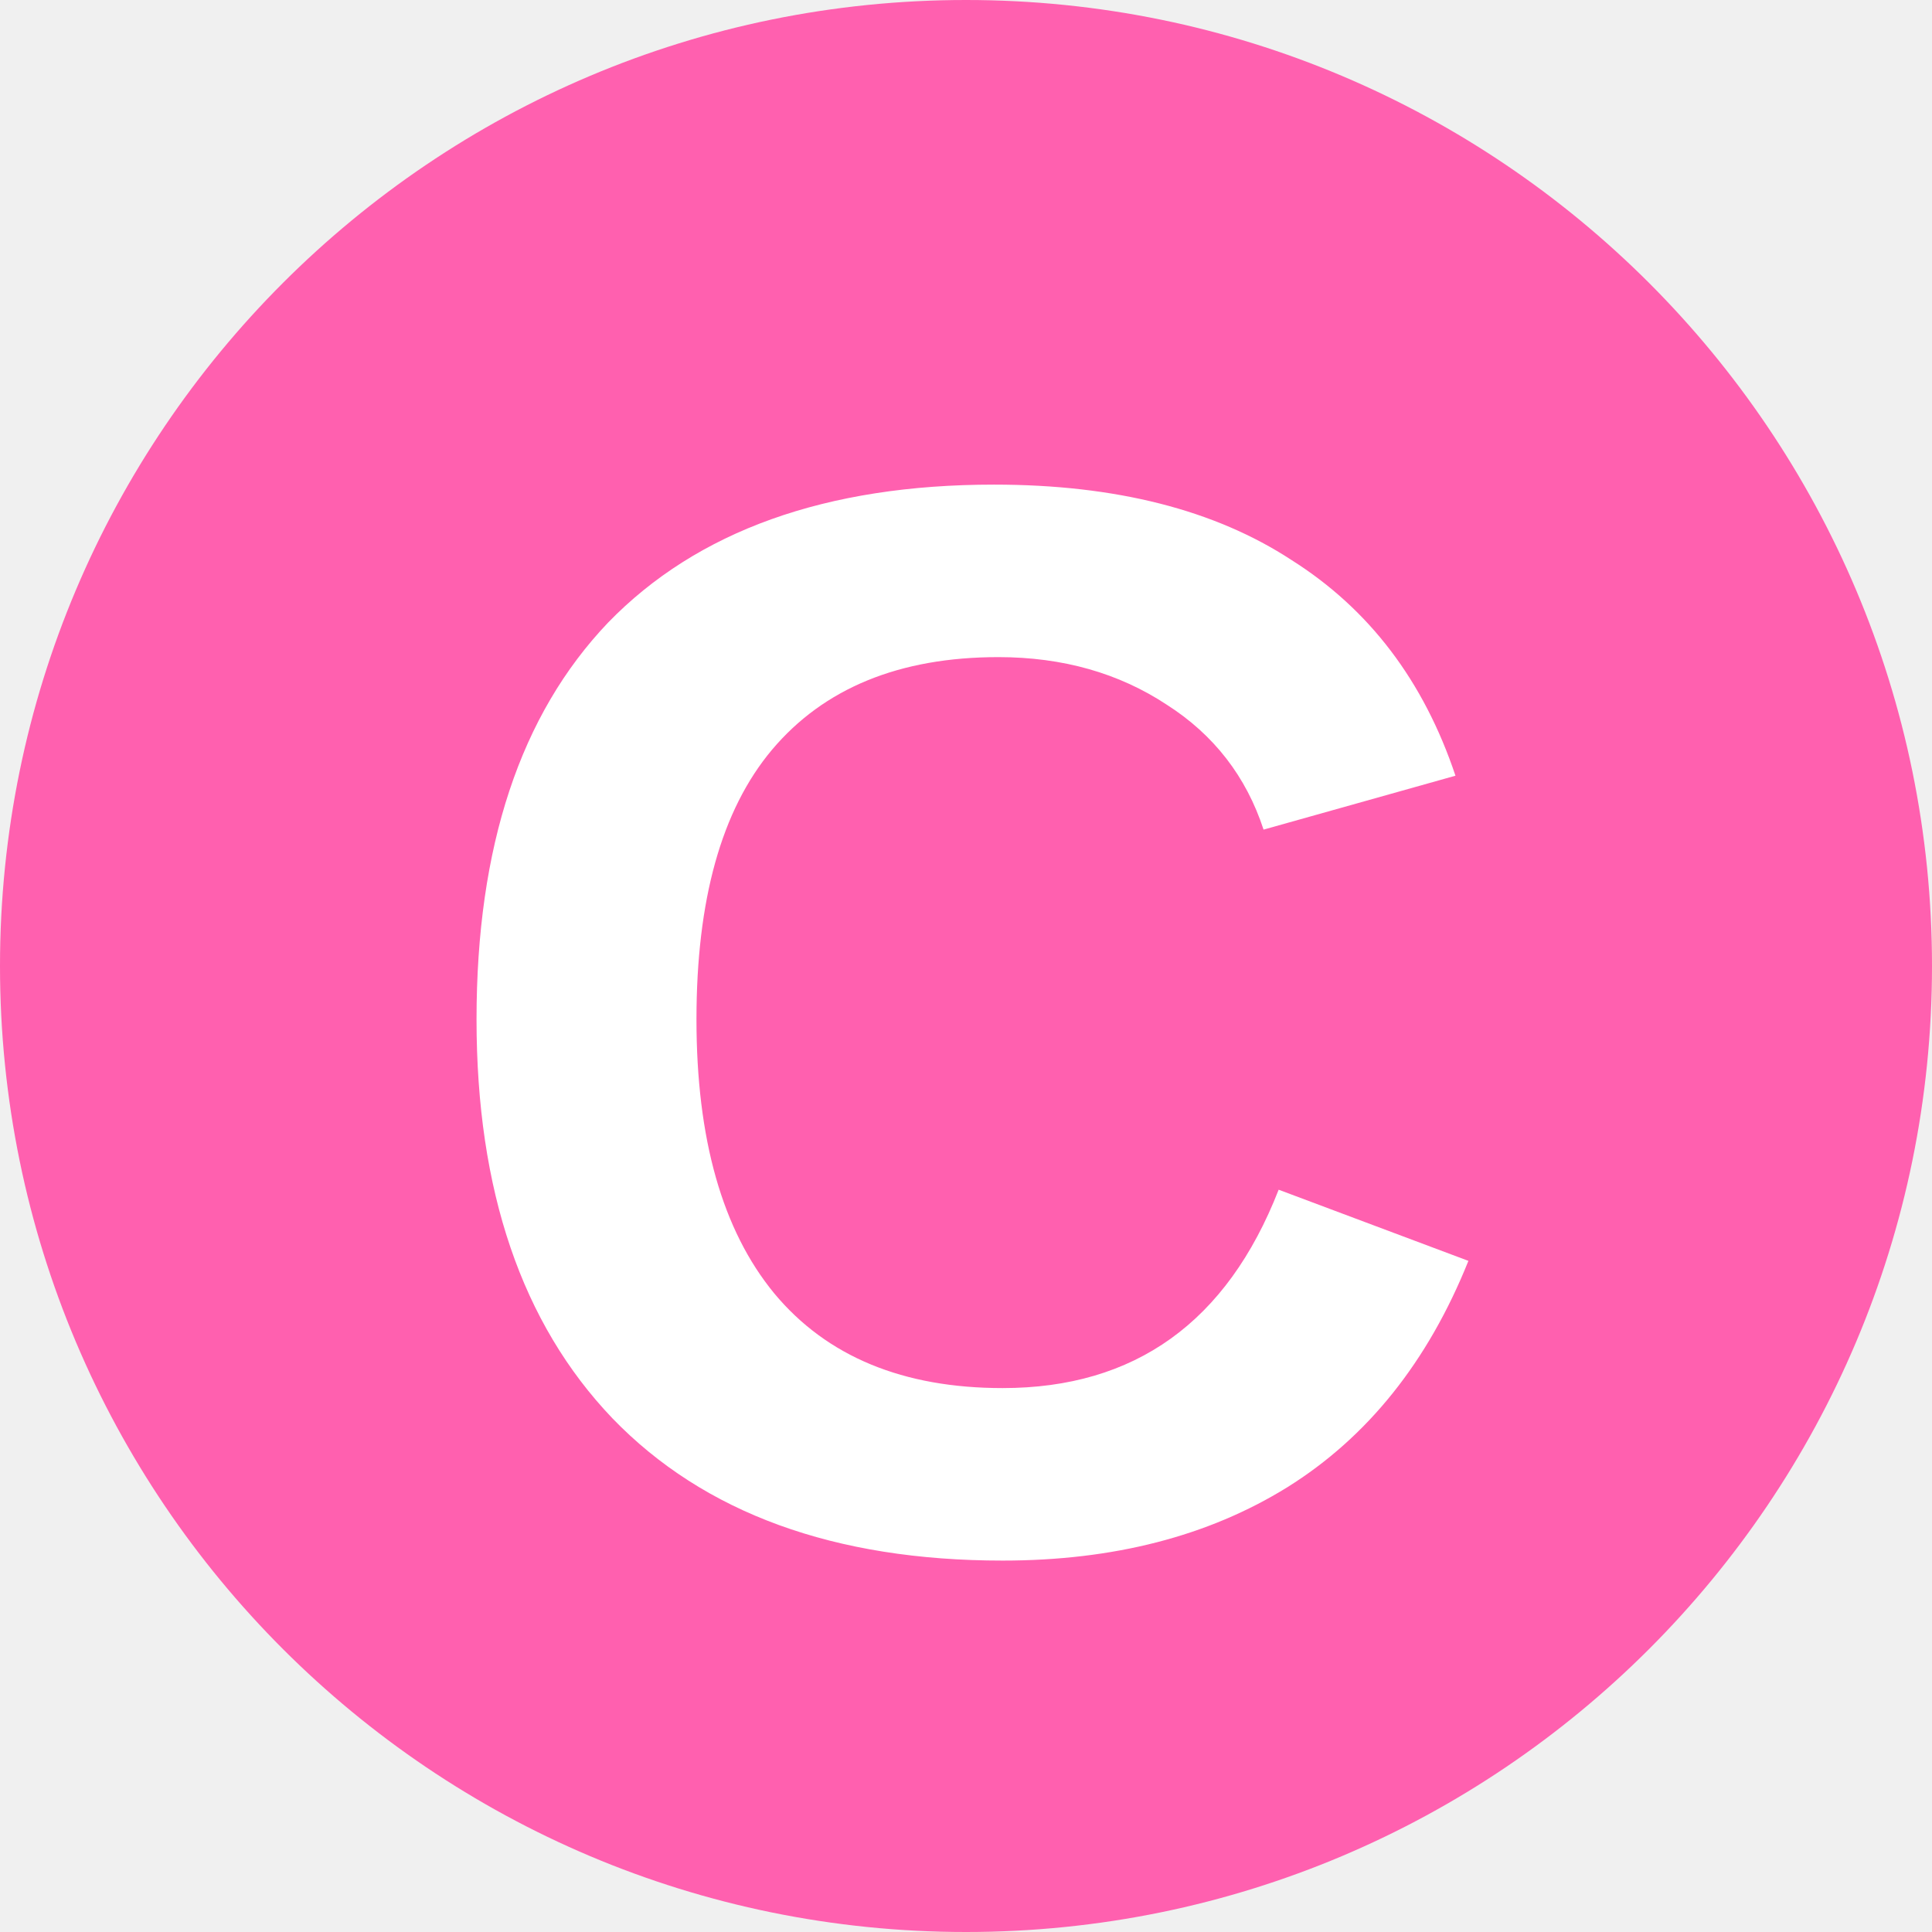
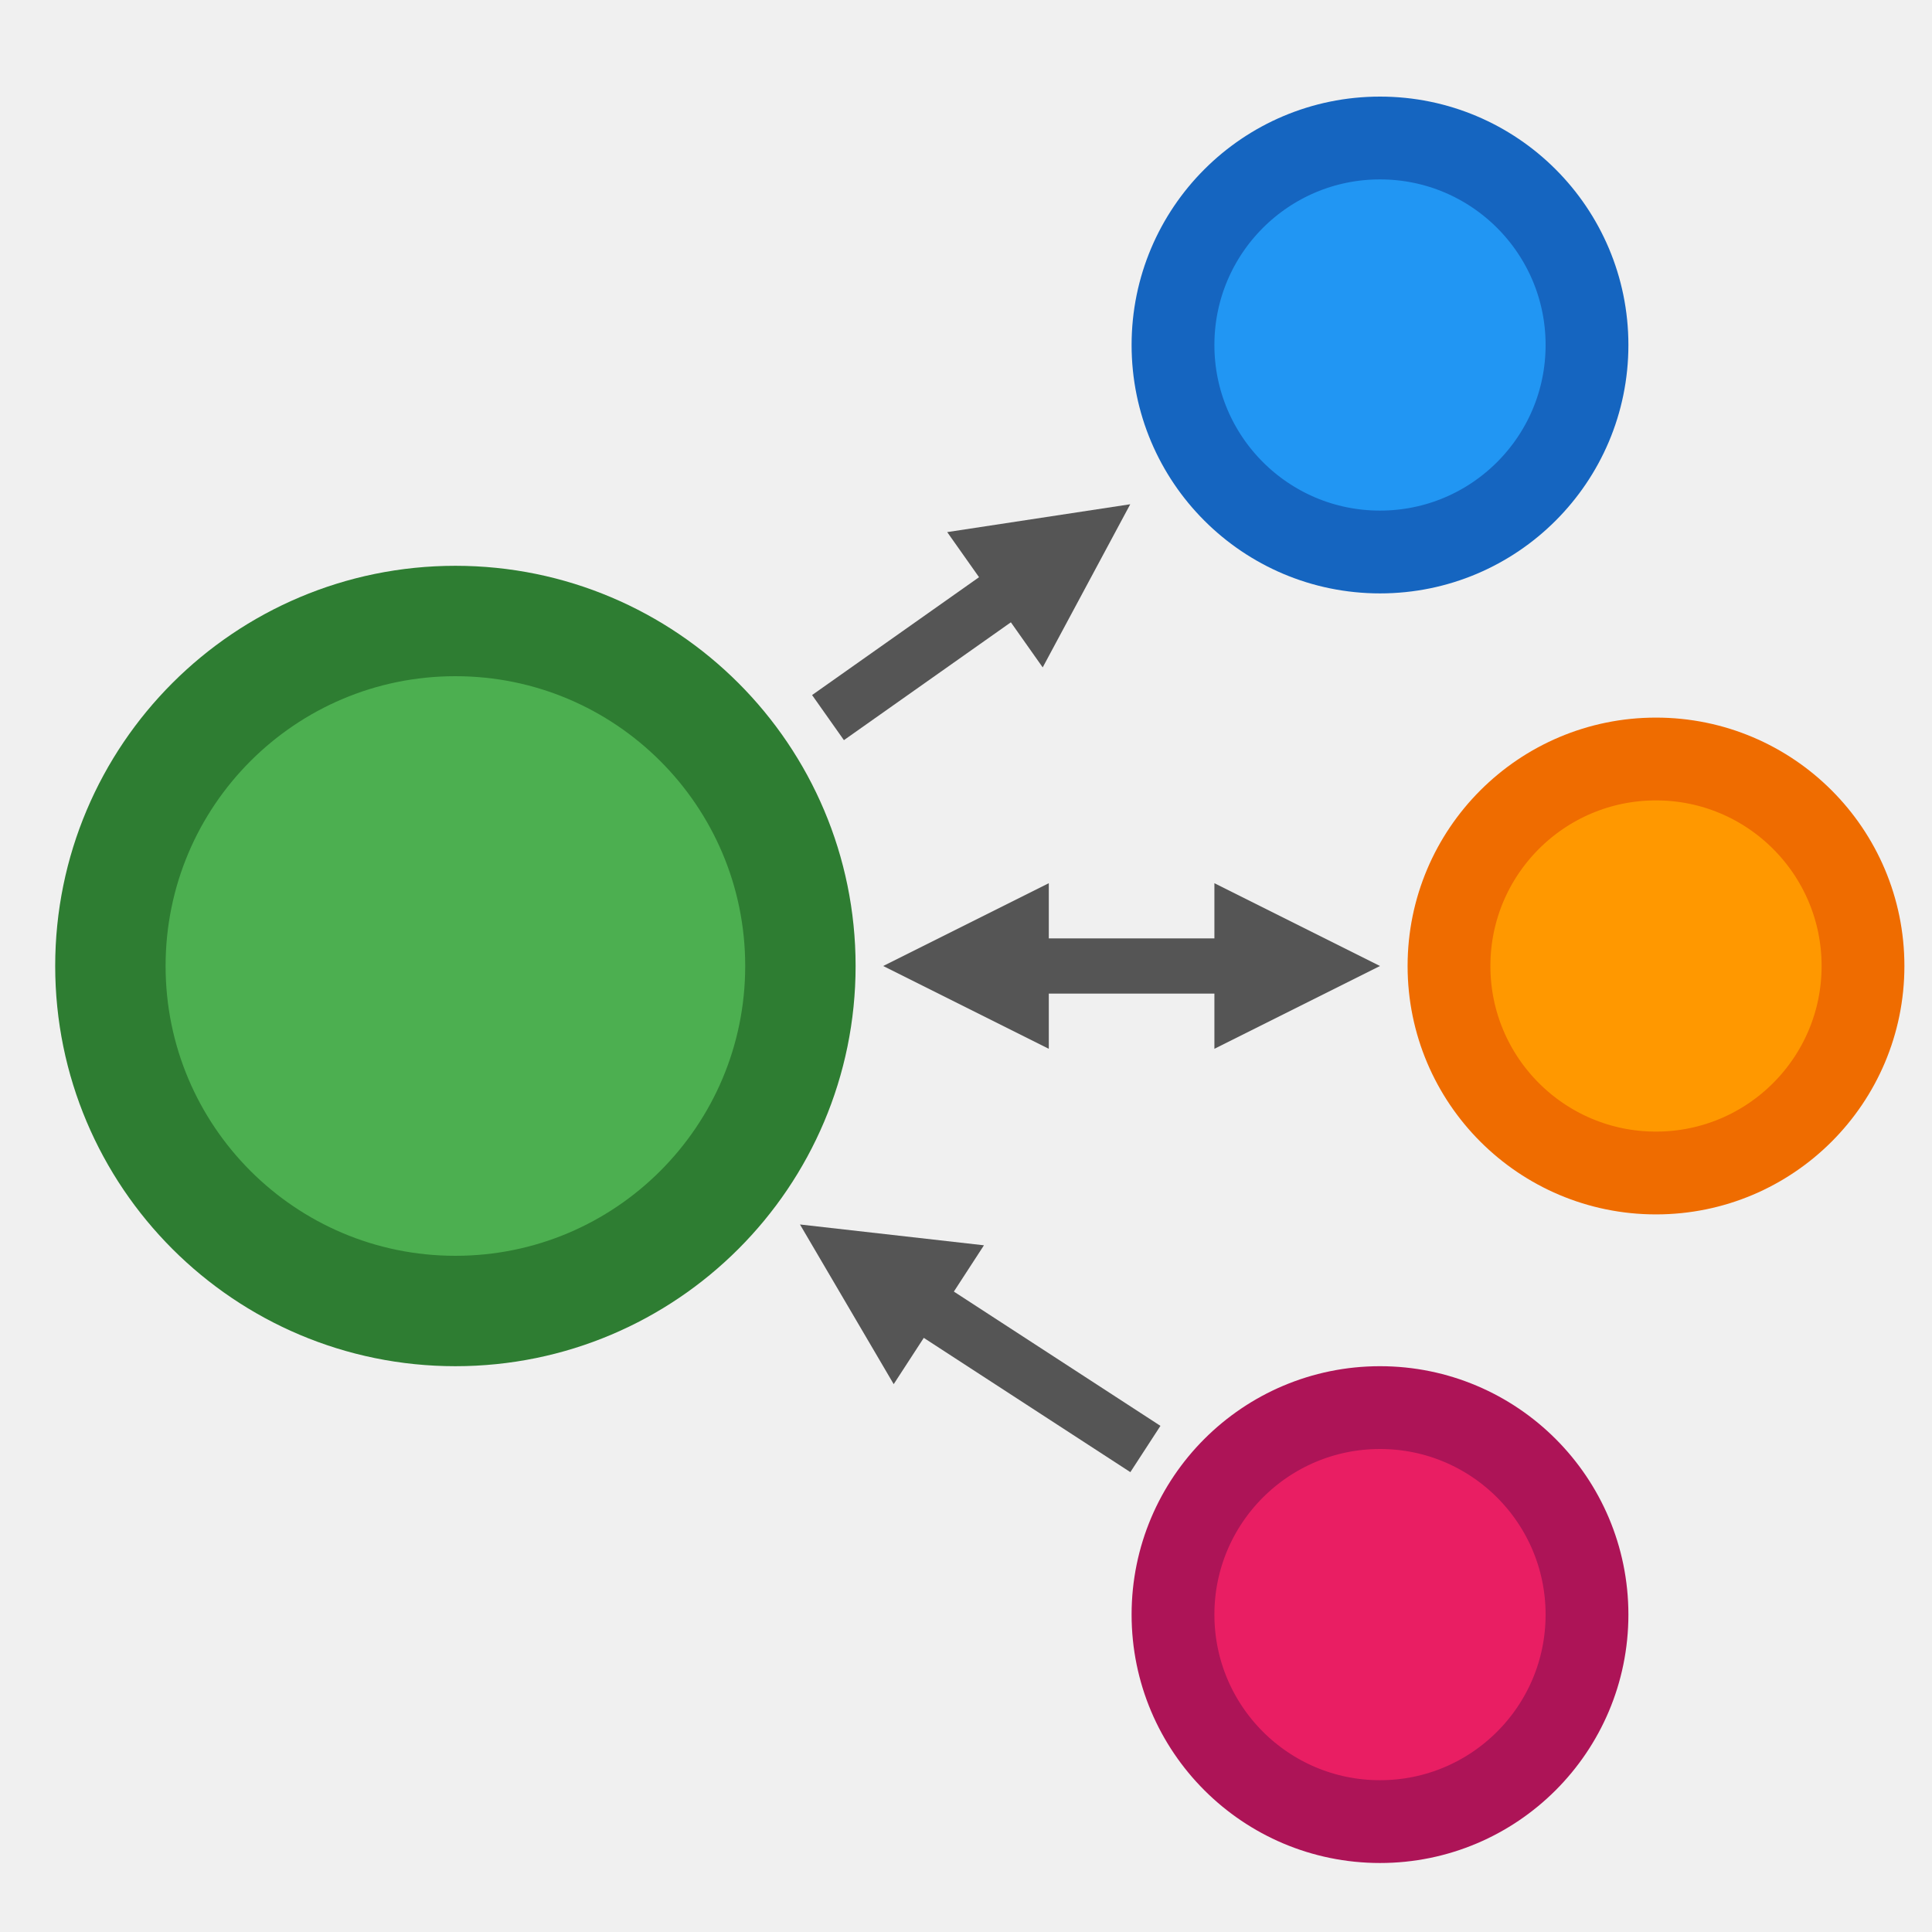
- <svg xmlns="http://www.w3.org/2000/svg" width="14" height="14">
-   <g>
-     <circle cx="7" cy="7" r="7" fill="#FF60AF" />
-     <text stroke="#000" font-weight="bold" xml:space="preserve" text-anchor="start" font-family="'Arial'" font-size="11" stroke-width="0" id="svg_2" y="11.2" x="3" fill="#FFFFFF">C</text>
-   </g>
+ <svg xmlns="http://www.w3.org/2000/svg" width="14" height="14" viewBox="0 0 14 14" fill="none">
+   <circle cx="3.3" cy="7" r="2.5" fill="#4CAF50" stroke="#2E7D32" stroke-width="0.8" />
+   <circle cx="10" cy="2.5" r="1.5" fill="#2196F3" stroke="#1565C0" stroke-width="0.6" />
+   <line x1="6" y1="5.2" x2="7.7" y2="4" stroke="#555" stroke-width="0.4" marker-end="url(#arrow)" />
+   <circle cx="12" cy="7" r="1.5" fill="#FF9800" stroke="#EF6C00" stroke-width="0.6" />
+   <line x1="7" y1="7" x2="9.4" y2="7" stroke="#555" stroke-width="0.4" marker-start="url(#arrow-rev)" marker-end="url(#arrow)" />
+   <circle cx="10" cy="11.7" r="1.5" fill="#E91E63" stroke="#AD1457" stroke-width="0.6" />
+   <line x1="6.3" y1="9.2" x2="8.3" y2="10.5" stroke="#555" stroke-width="0.4" marker-start="url(#arrow-rev)" />
+   <defs>
+     <marker id="arrow" markerWidth="3" markerHeight="3" refX="1.5" refY="1.5" orient="auto" markerUnits="strokeWidth">
+       <path d="M0,0 L3,1.5 L0,3 Z" fill="#555" />
+     </marker>
+     <marker id="arrow-rev" markerWidth="3" markerHeight="3" refX="1.5" refY="1.5" orient="auto-start-reverse" markerUnits="strokeWidth">
+       <path d="M0,0 L3,1.5 L0,3 Z" fill="#555" />
+     </marker>
+   </defs>
</svg>
